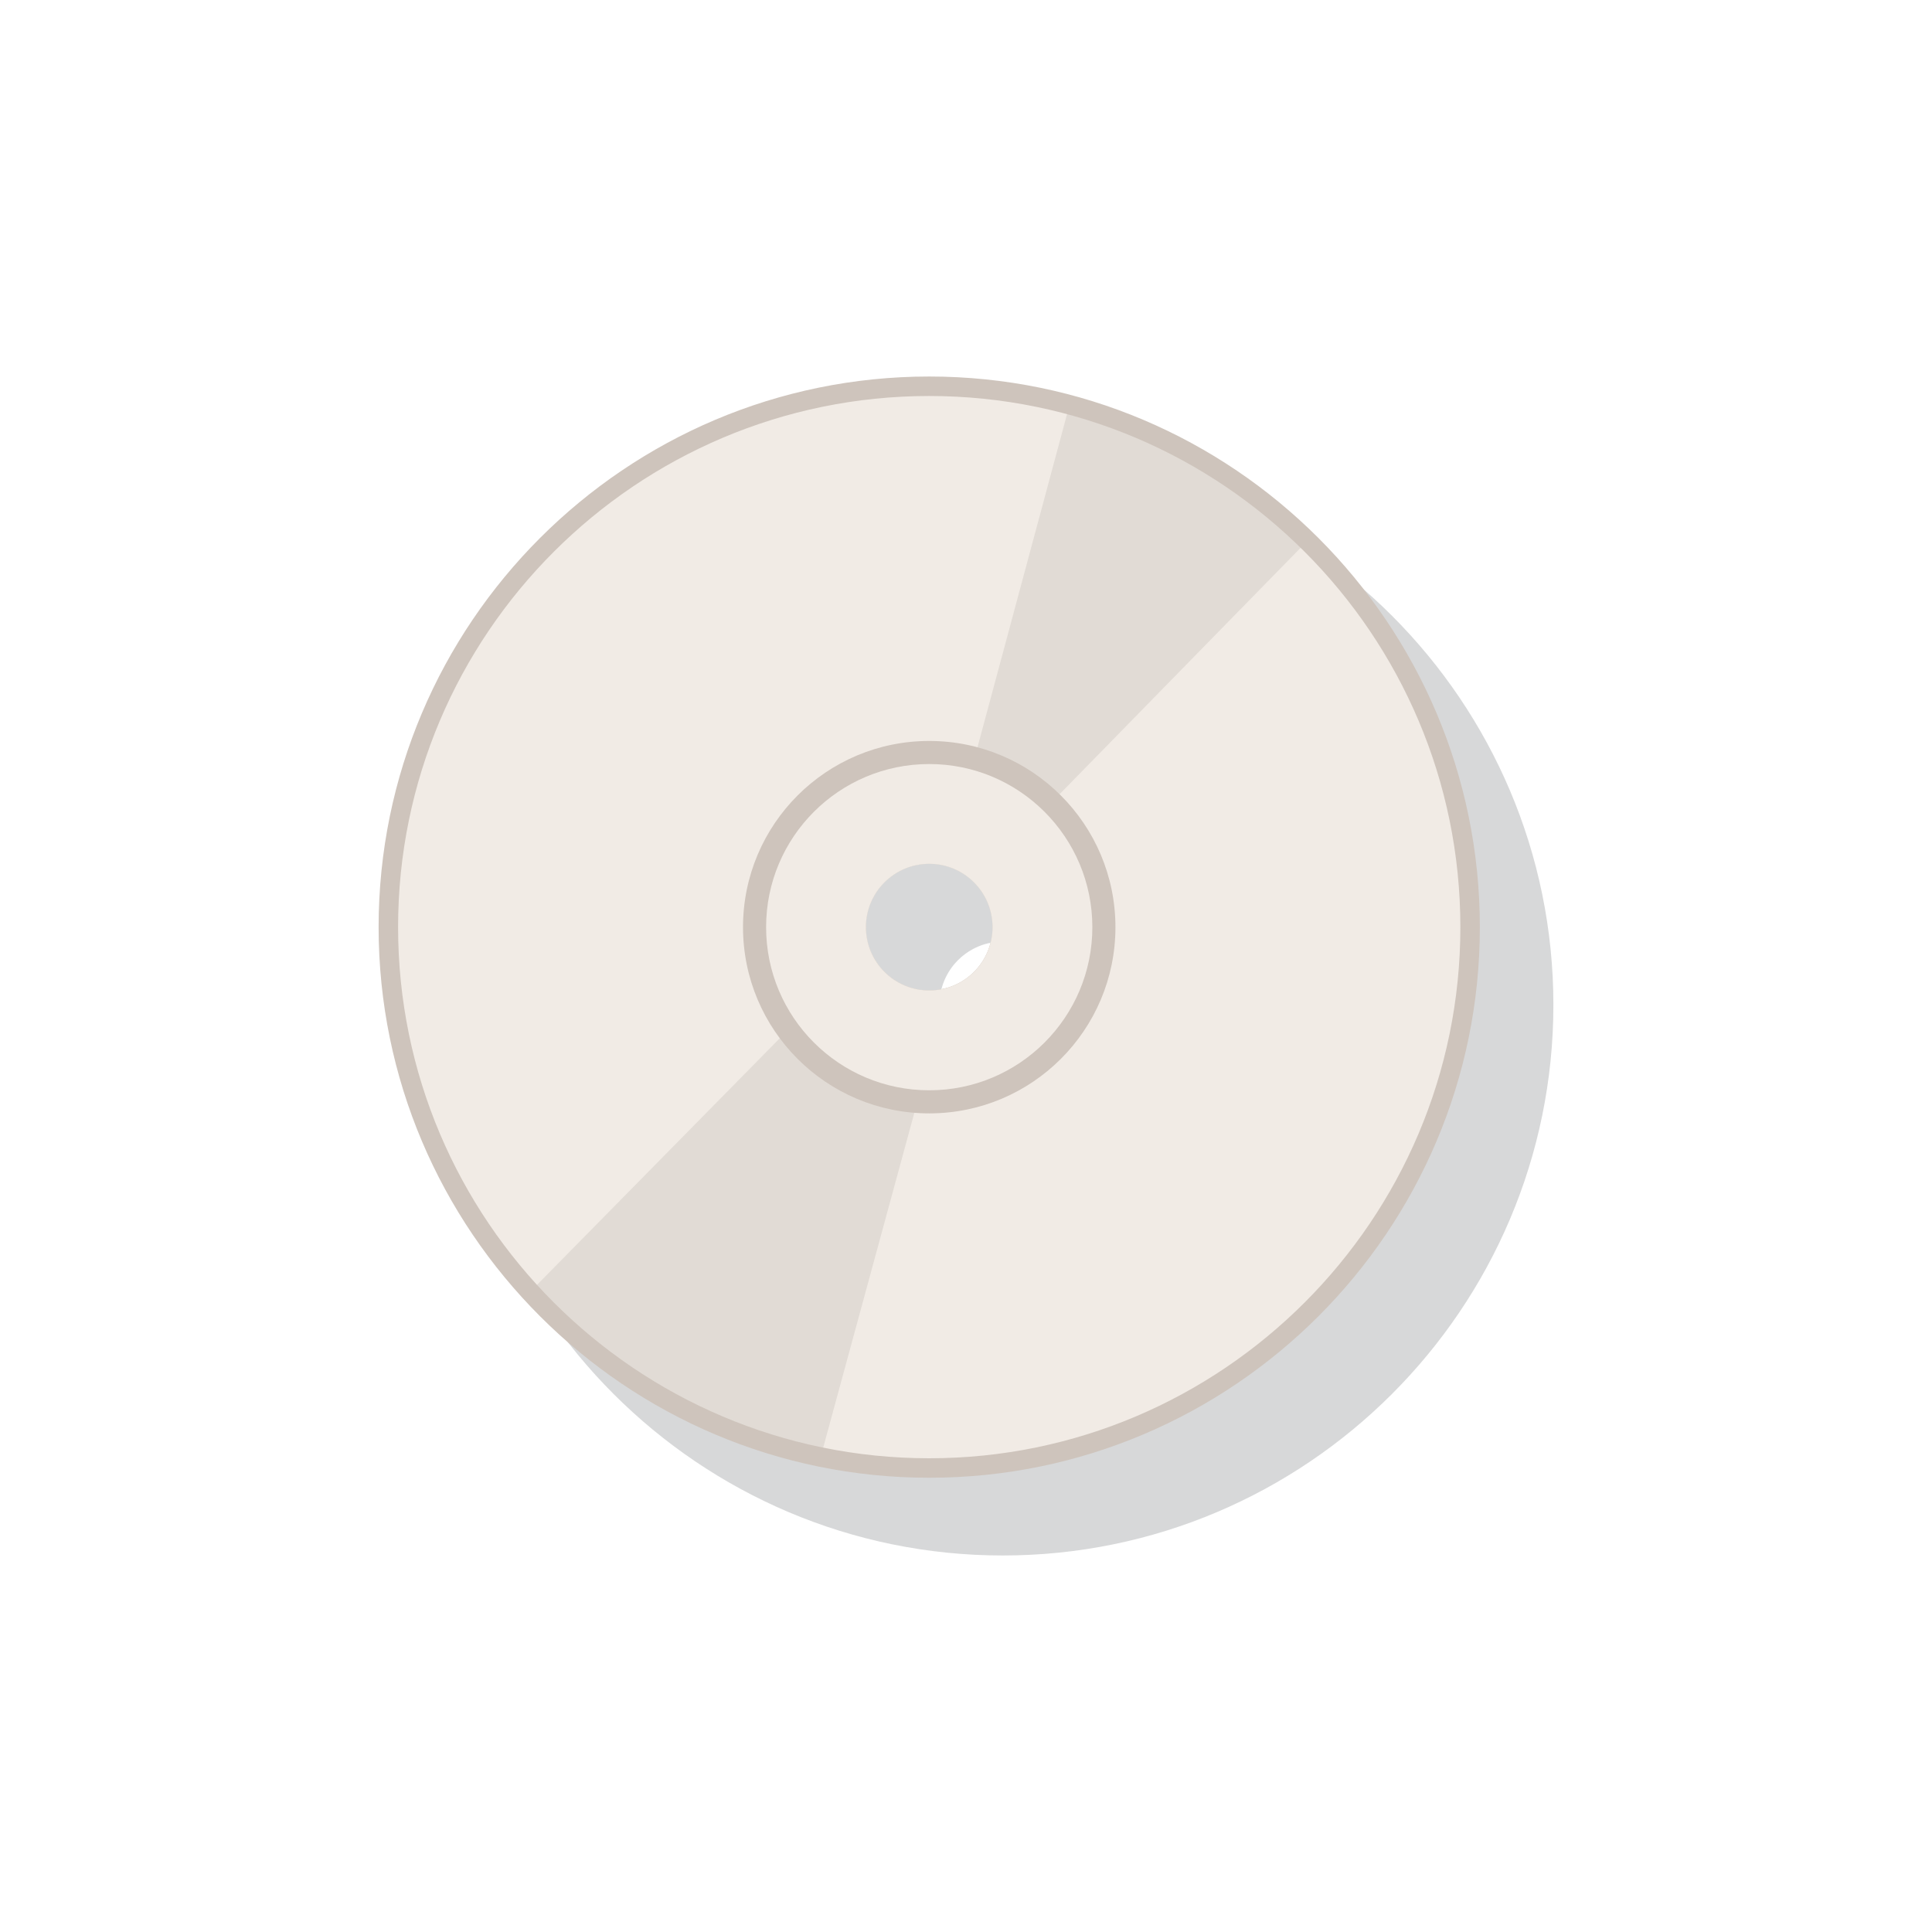
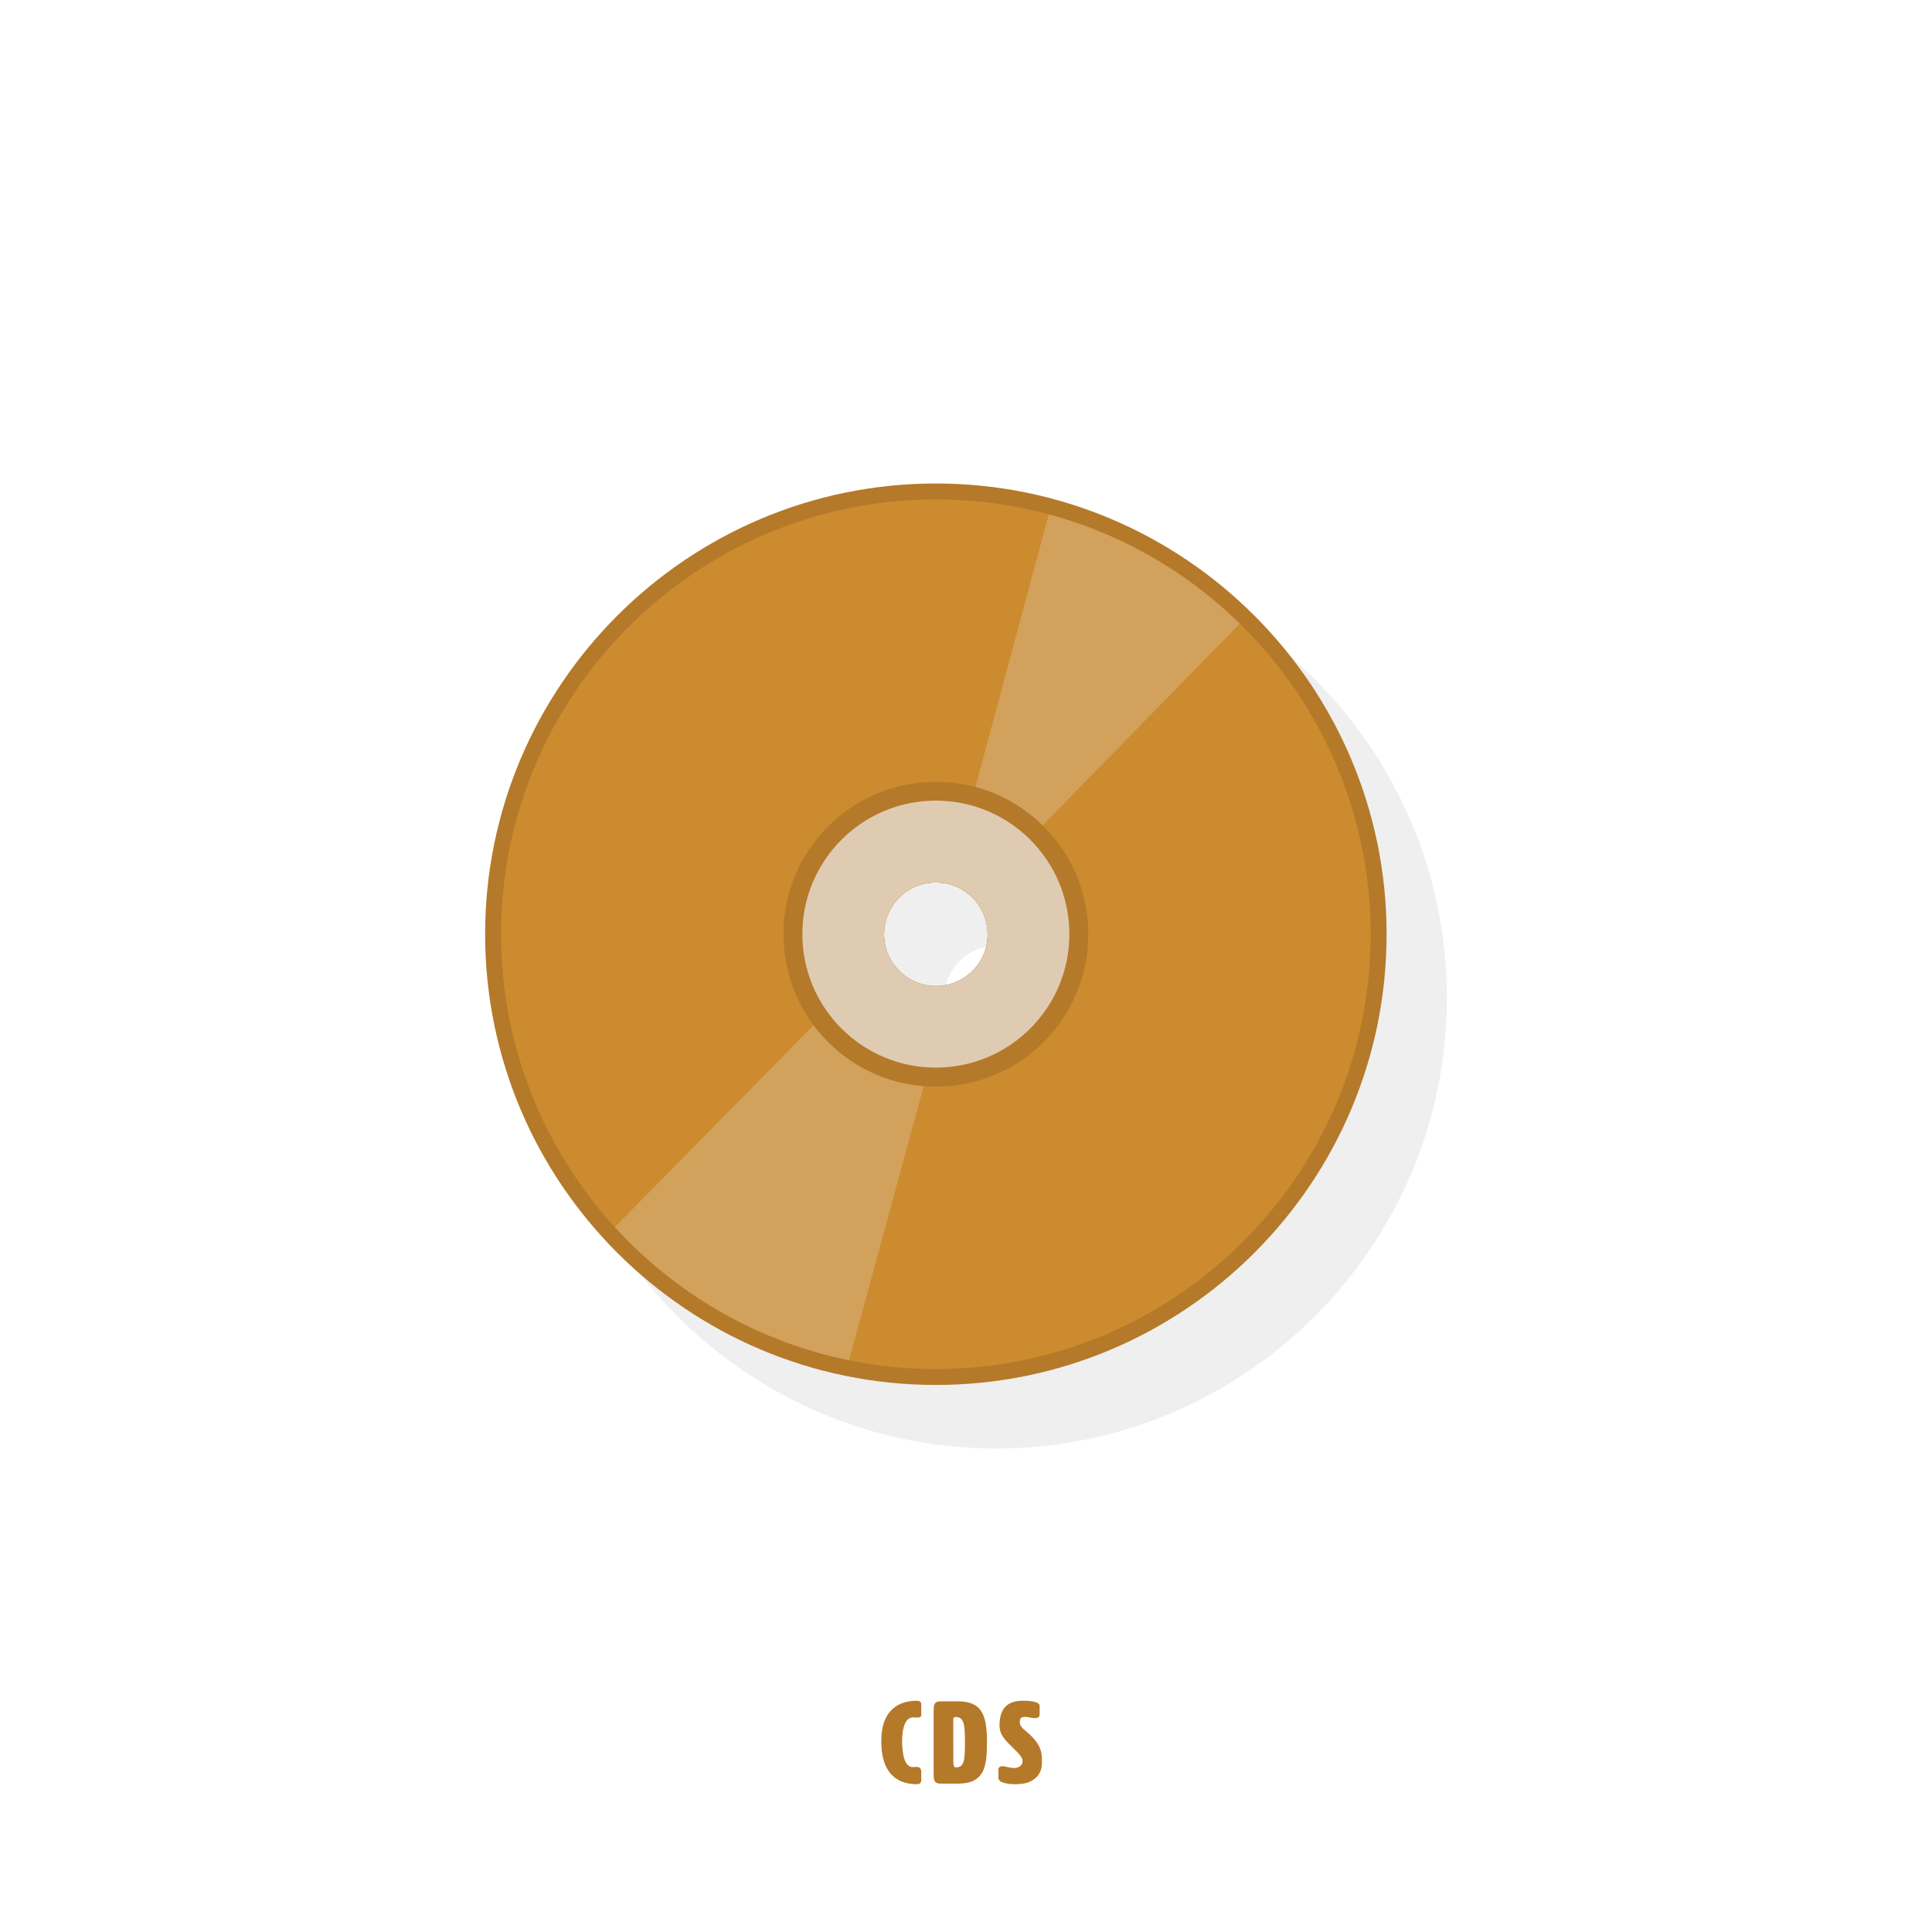
- <svg xmlns="http://www.w3.org/2000/svg" version="1.1" id="Layer_1" x="0px" y="0px" viewBox="0 0 600 600" style="enable-background:new 0 0 600 600;" xml:space="preserve">
+ <svg xmlns="http://www.w3.org/2000/svg" version="1.1" id="Layer_1" x="0px" y="0px" viewBox="0 0 200 200" style="enable-background:new 0 0 200 200;" xml:space="preserve">
  <style type="text/css">
- 	.st0{opacity:0.19;fill:#2D3235;}
- 	.st1{fill:#F1EBE5;}
- 	.st2{fill:#E1DBD5;}
- 	.st3{fill:#CEC4BC;}
+ 	.st0{fill:#B5792A;}
+ 	.st1{opacity:0.08;fill:#2D3135;}
+ 	.st2{fill:#CC8B2E;}
+ 	.st3{opacity:0.34;fill:#DFCBB2;}
+ 	.st4{fill:#DFCBB2;}
</style>
  <g>
-     <path class="st0" d="M311.42,141.07c-94.29,0-171,76.71-171,171s76.71,171,171,171s171-76.71,171-171S405.71,141.07,311.42,141.07z    M317.39,330.8c-0.21,0.07-0.43,0.12-0.65,0.18c-0.35,0.1-0.7,0.19-1.06,0.27c-0.23,0.05-0.47,0.1-0.71,0.14   c-0.38,0.07-0.75,0.13-1.14,0.17c-0.2,0.03-0.41,0.05-0.61,0.07c-0.59,0.05-1.19,0.09-1.8,0.09c-0.62,0-1.23-0.04-1.84-0.09   c-0.19-0.02-0.38-0.05-0.57-0.07c-0.42-0.05-0.83-0.11-1.23-0.19c-0.21-0.04-0.43-0.08-0.64-0.13c-0.39-0.09-0.77-0.19-1.15-0.3   c-0.2-0.06-0.4-0.11-0.59-0.17c-0.49-0.16-0.96-0.33-1.43-0.52c-0.18-0.08-0.37-0.16-0.55-0.24c-0.39-0.17-0.78-0.36-1.15-0.56   c-0.23-0.12-0.46-0.26-0.69-0.39c-0.26-0.15-0.51-0.3-0.76-0.46c-0.25-0.16-0.49-0.32-0.73-0.49c-0.21-0.15-0.42-0.31-0.62-0.46   c-0.25-0.19-0.51-0.39-0.75-0.59c-0.13-0.11-0.25-0.23-0.38-0.34c-0.57-0.51-1.1-1.04-1.61-1.61c-0.07-0.08-0.15-0.16-0.22-0.24   c-0.26-0.3-0.51-0.62-0.75-0.94c-0.09-0.11-0.17-0.23-0.26-0.35c-0.24-0.33-0.47-0.67-0.69-1.01c-0.06-0.09-0.11-0.19-0.17-0.28   c-0.75-1.23-1.37-2.55-1.84-3.94l0,0c-0.66-1.97-1.04-4.08-1.04-6.27c0-5.43,2.2-10.34,5.76-13.9c1.33-1.33,2.86-2.48,4.53-3.39   c0.56-0.3,1.13-0.58,1.72-0.83c2.35-0.99,4.94-1.54,7.65-1.54c6.79,0,12.77,3.44,16.3,8.67c2.12,3.14,3.36,6.92,3.36,10.99   c0,4.07-1.24,7.85-3.36,10.99C325.27,326.69,321.64,329.44,317.39,330.8z" />
+     <path class="st0" d="M94.91,176.06c0.3,0,0.46,0.14,0.46,0.38v1.06c0,0.12,0,0.3-0.46,0.3c-0.24,0-0.25-0.02-0.38-0.02   c-1.14,0-1.14,2.08-1.14,2.51c0,0.41,0.01,2.64,1.09,2.64c0.16,0,0.16-0.02,0.43-0.02c0.46,0,0.46,0.43,0.46,0.55v0.8   c0,0.3-0.16,0.44-0.46,0.44c-1.7,0-3.68-0.78-3.68-4.44C91.23,176.84,93.21,176.06,94.91,176.06z" />
+     <path class="st0" d="M99.17,176.12c2.64,0,3,1.68,3,4.26c0,2.46-0.24,4.26-3,4.26h-1.8c-0.72,0-0.72-0.48-0.72-0.96v-6.6   c0-0.48,0-0.96,0.72-0.96H99.17z M98.68,178.11c0,1.36,0.01,2.83,0.01,4.25c0,0.31,0.02,0.6,0.24,0.6c0.9,0,0.96-0.72,0.96-2.64   c0-1.68-0.06-2.58-0.96-2.58C98.71,177.74,98.68,177.86,98.68,178.11z" />
+     <path class="st0" d="M105.95,176.06c1,0,1.67,0.18,1.67,0.52v0.92c0,0.13-0.05,0.36-0.46,0.36h-0.1c-0.19,0-0.62-0.13-0.97-0.13   c-0.29,0-0.52,0.1-0.52,0.48c0,0.37,0.11,0.56,0.58,0.95c1.43,1.18,1.71,2.02,1.71,2.99c0,0.55-0.01,1.06-0.32,1.52   c-0.4,0.6-1.02,0.83-1.28,0.9c-0.32,0.08-0.78,0.13-1.15,0.13c-0.89,0-1.75-0.17-1.75-0.65v-0.92c0-0.14,0.12-0.29,0.44-0.29   c0.31,0,0.58,0.18,1.26,0.18c0.34,0,0.79-0.26,0.79-0.64c0-0.28-0.01-0.48-0.74-1.2c-1.12-1.09-1.64-1.59-1.64-2.58   C103.47,176.24,104.99,176.06,105.95,176.06z" />
+   </g>
+   <g>
+     <path class="st1" d="M103.12,56.63c-25.73,0-46.66,20.93-46.66,46.66s20.93,46.66,46.66,46.66s46.66-20.93,46.66-46.66   S128.85,56.63,103.12,56.63z M104.74,108.4c-0.06,0.02-0.12,0.03-0.18,0.05c-0.1,0.03-0.19,0.05-0.29,0.07   c-0.06,0.01-0.13,0.03-0.19,0.04c-0.1,0.02-0.21,0.03-0.31,0.05c-0.06,0.01-0.11,0.01-0.17,0.02c-0.16,0.01-0.33,0.02-0.49,0.02   c-0.17,0-0.34-0.01-0.5-0.03c-0.05,0-0.1-0.01-0.16-0.02c-0.11-0.01-0.23-0.03-0.34-0.05c-0.06-0.01-0.12-0.02-0.17-0.04   c-0.11-0.02-0.21-0.05-0.31-0.08c-0.05-0.02-0.11-0.03-0.16-0.05c-0.13-0.04-0.26-0.09-0.39-0.14c-0.05-0.02-0.1-0.04-0.15-0.07   c-0.11-0.05-0.21-0.1-0.31-0.15c-0.06-0.03-0.13-0.07-0.19-0.11c-0.07-0.04-0.14-0.08-0.21-0.13c-0.07-0.04-0.13-0.09-0.2-0.13   c-0.06-0.04-0.11-0.08-0.17-0.13c-0.07-0.05-0.14-0.11-0.2-0.16c-0.04-0.03-0.07-0.06-0.1-0.09c-0.15-0.14-0.3-0.28-0.44-0.44   c-0.02-0.02-0.04-0.04-0.06-0.07c-0.07-0.08-0.14-0.17-0.2-0.26c-0.02-0.03-0.05-0.06-0.07-0.09c-0.07-0.09-0.13-0.18-0.19-0.28   c-0.02-0.03-0.03-0.05-0.05-0.08c-0.2-0.34-0.37-0.7-0.5-1.07l0,0c-0.18-0.54-0.28-1.11-0.28-1.71c0-1.48,0.6-2.82,1.57-3.79   c0.36-0.36,0.78-0.68,1.24-0.92c0.15-0.08,0.31-0.16,0.47-0.23c0.64-0.27,1.35-0.42,2.09-0.42c1.85,0,3.48,0.94,4.45,2.37   c0.58,0.86,0.92,1.89,0.92,3c0,1.11-0.34,2.14-0.92,3C106.9,107.28,105.91,108.03,104.74,108.4z" />
    <g>
-       <path class="st1" d="M288.58,119.96c-92.77,0-167.98,75.21-167.98,167.98c0,92.77,75.21,167.98,167.98,167.98    c92.77,0,167.98-75.21,167.98-167.98C456.55,195.16,381.35,119.96,288.58,119.96z M288.58,307.59c-10.86,0-19.66-8.8-19.66-19.66    c0-10.86,8.8-19.66,19.66-19.66c10.86,0,19.66,8.8,19.66,19.66C308.24,298.79,299.43,307.59,288.58,307.59z" />
-       <path class="st2" d="M332.16,125.7l-33.62,125.08l16.84,9.85l90.69-92.71C385.76,148.04,360.44,133.28,332.16,125.7z" />
-       <path class="st2" d="M254.85,452.52l39.7-145.85c-1.88,0.6-3.89,0.93-5.97,0.93c-8.66,0-16-5.61-18.62-13.39L164.59,401.24    C188.07,426.93,219.43,445.3,254.85,452.52z" />
-       <path class="st3" d="M288.58,230.11c-31.94,0-57.83,25.89-57.83,57.83c0,31.94,25.89,57.83,57.83,57.83s57.83-25.89,57.83-57.83    C346.4,256,320.51,230.11,288.58,230.11z M288.58,307.59c-10.86,0-19.66-8.8-19.66-19.66c0-10.86,8.8-19.66,19.66-19.66    c10.86,0,19.66,8.8,19.66,19.66C308.24,298.79,299.43,307.59,288.58,307.59z" />
-       <path class="st1" d="M288.58,237.28c-27.98,0-50.66,22.68-50.66,50.66c0,27.98,22.68,50.66,50.66,50.66    c27.98,0,50.66-22.68,50.66-50.66C339.23,259.96,316.55,237.28,288.58,237.28z M288.58,307.59c-10.86,0-19.66-8.8-19.66-19.66    c0-10.86,8.8-19.66,19.66-19.66c10.86,0,19.66,8.8,19.66,19.66C308.24,298.79,299.43,307.59,288.58,307.59z" />
-       <path class="st3" d="M288.58,116.93c-94.29,0-171,76.71-171,171s76.71,171,171,171s171-76.71,171-171S382.87,116.93,288.58,116.93    z M288.58,452.88c-90.95,0-164.95-74-164.95-164.95s74-164.95,164.95-164.95s164.95,74,164.95,164.95S379.53,452.88,288.58,452.88    z" />
+       <path class="st2" d="M96.88,50.87c-25.31,0-45.83,20.52-45.83,45.83c0,25.31,20.52,45.83,45.83,45.83    c25.31,0,45.83-20.52,45.83-45.83C142.72,71.39,122.2,50.87,96.88,50.87z M96.88,102.07c-2.96,0-5.36-2.4-5.36-5.36    c0-2.96,2.4-5.36,5.36-5.36c2.96,0,5.36,2.4,5.36,5.36C102.25,99.67,99.85,102.07,96.88,102.07z" />
+       <path class="st3" d="M108.78,52.44L99.6,86.57l4.59,2.69l24.75-25.3C123.4,58.54,116.49,54.51,108.78,52.44z" />
+       <path class="st3" d="M87.68,141.62l10.83-39.8c-0.51,0.16-1.06,0.25-1.63,0.25c-2.36,0-4.37-1.53-5.08-3.65l-28.75,29.21    C69.46,134.63,78.02,139.65,87.68,141.62z" />
+       <path class="st0" d="M96.88,80.93c-8.71,0-15.78,7.06-15.78,15.78s7.06,15.78,15.78,15.78s15.78-7.06,15.78-15.78    S105.6,80.93,96.88,80.93z M96.88,102.07c-2.96,0-5.36-2.4-5.36-5.36c0-2.96,2.4-5.36,5.36-5.36c2.96,0,5.36,2.4,5.36,5.36    C102.25,99.67,99.85,102.07,96.88,102.07z" />
+       <path class="st4" d="M96.88,82.88c-7.63,0-13.82,6.19-13.82,13.82s6.19,13.82,13.82,13.82s13.82-6.19,13.82-13.82    S104.52,82.88,96.88,82.88z M96.88,102.07c-2.96,0-5.36-2.4-5.36-5.36c0-2.96,2.4-5.36,5.36-5.36c2.96,0,5.36,2.4,5.36,5.36    C102.25,99.67,99.85,102.07,96.88,102.07z" />
+       <path class="st0" d="M96.88,50.05c-25.73,0-46.66,20.93-46.66,46.66s20.93,46.66,46.66,46.66s46.66-20.93,46.66-46.66    S122.61,50.05,96.88,50.05z M96.88,141.72c-24.82,0-45.01-20.19-45.01-45.01S72.06,51.7,96.88,51.7s45.01,20.19,45.01,45.01    S121.7,141.72,96.88,141.72z" />
    </g>
  </g>
</svg>
